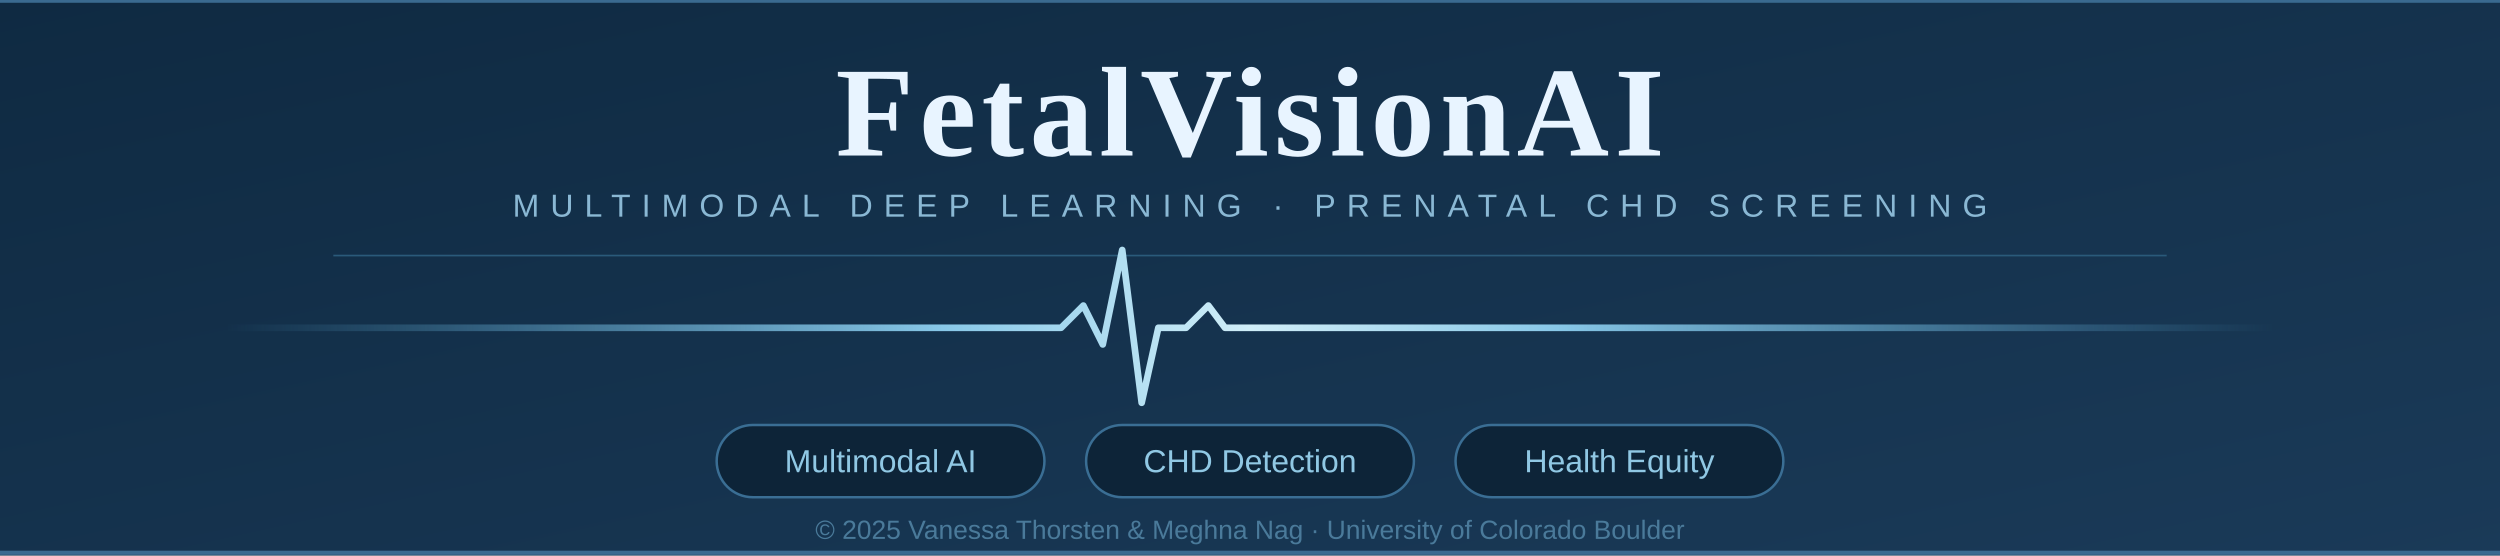
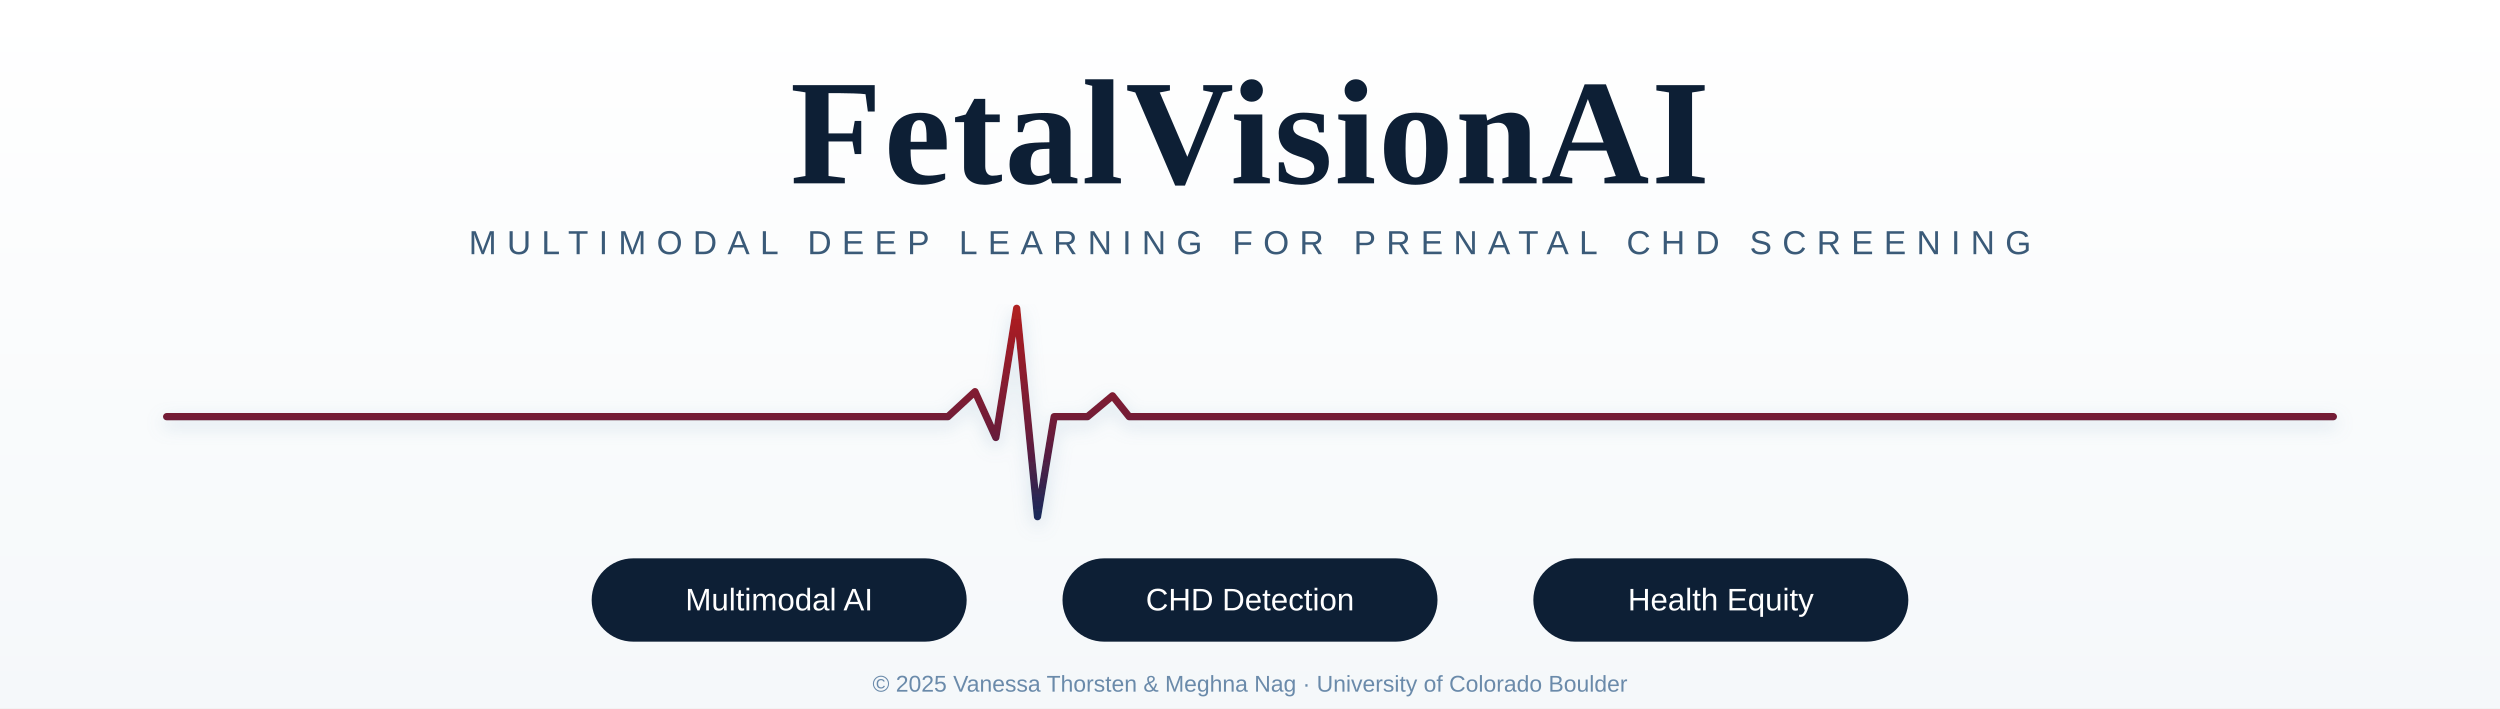
- <svg xmlns="http://www.w3.org/2000/svg" width="900" height="200" viewBox="0 0 900 200" role="img">
+ <svg xmlns="http://www.w3.org/2000/svg" width="1200" height="340" viewBox="0 0 1200 340" role="img">
  <defs>
-     <linearGradient id="bg" x1="0" y1="0" x2="1" y2="1">
-       <stop offset="0%" stop-color="#0f2a42" />
-       <stop offset="100%" stop-color="#1a3a58" />
+     <linearGradient id="bg" x1="0" y1="0" x2="0" y2="1">
+       <stop offset="0%" stop-color="#ffffff" />
+       <stop offset="100%" stop-color="#f5f8fa" />
    </linearGradient>
-     <linearGradient id="lineFade" x1="0" y1="0" x2="1" y2="0">
-       <stop offset="0%" stop-color="#3a7aaa" stop-opacity="0" />
-       <stop offset="15%" stop-color="#5a9fc8" />
-       <stop offset="85%" stop-color="#5a9fc8" />
-       <stop offset="100%" stop-color="#3a7aaa" stop-opacity="0" />
+     <linearGradient id="ekg" x1="0" y1="0" x2="0" y2="1">
+       <stop offset="0%" stop-color="#b02020" />
+       <stop offset="60%" stop-color="#6a1a3a" />
+       <stop offset="100%" stop-color="#1a2a5a" />
    </linearGradient>
-     <linearGradient id="spikeFade" x1="0" y1="0" x2="1" y2="0">
-       <stop offset="0%" stop-color="#5aaad4" stop-opacity="0" />
-       <stop offset="35%" stop-color="#88c8e8" />
-       <stop offset="50%" stop-color="#d0eef8" />
-       <stop offset="65%" stop-color="#88c8e8" />
-       <stop offset="100%" stop-color="#5aaad4" stop-opacity="0" />
-     </linearGradient>
+     <filter id="shadow" x="-5%" y="-5%" width="110%" height="120%">
+       <feDropShadow dx="0" dy="3" stdDeviation="4" flood-color="#8ab0cc" flood-opacity="0.35" />
+     </filter>
  </defs>
-   <rect width="900" height="200" fill="url(#bg)" />
-   <line x1="0" y1="0" x2="900" y2="0" stroke="#3a6a90" stroke-width="2" />
-   <text x="450" y="56" font-family="Georgia, 'Times New Roman', serif" font-size="46" font-weight="700" fill="#e8f4ff" text-anchor="middle" letter-spacing="2">FetalVisionAI</text>
-   <text x="450" y="78" font-family="'Segoe UI', Arial, sans-serif" font-size="11.5" fill="#8ab8d4" text-anchor="middle" letter-spacing="4">MULTIMODAL DEEP LEARNING  ·  PRENATAL CHD SCREENING</text>
-   <line x1="120" y1="92" x2="780" y2="92" stroke="#2a5a7a" stroke-width="0.6" />
-   <line x1="80" y1="118" x2="820" y2="118" stroke="url(#lineFade)" stroke-width="1.4" />
-   <polyline points="80,118  370,118  382,118  390,110  397,124  404,90  411,145  417,118  427,118  435,110  441,118  530,118  820,118" fill="none" stroke="url(#spikeFade)" stroke-width="2.4" stroke-linecap="round" stroke-linejoin="round" />
-   <rect x="258" y="153" width="118" height="26" rx="13" fill="#0d2438" stroke="#3a6e94" stroke-width="0.9" />
-   <text x="317" y="170" font-family="'Segoe UI', Arial, sans-serif" font-size="11.5" fill="#90c8e4" text-anchor="middle" font-weight="500">Multimodal AI</text>
-   <rect x="391" y="153" width="118" height="26" rx="13" fill="#0d2438" stroke="#3a6e94" stroke-width="0.9" />
-   <text x="450" y="170" font-family="'Segoe UI', Arial, sans-serif" font-size="11.5" fill="#90c8e4" text-anchor="middle" font-weight="500">CHD Detection</text>
-   <rect x="524" y="153" width="118" height="26" rx="13" fill="#0d2438" stroke="#3a6e94" stroke-width="0.9" />
-   <text x="583" y="170" font-family="'Segoe UI', Arial, sans-serif" font-size="11.5" fill="#90c8e4" text-anchor="middle" font-weight="500">Health Equity</text>
-   <text x="450" y="194" font-family="'Segoe UI', Arial, sans-serif" font-size="9.5" fill="#4a7a9a" text-anchor="middle">© 2025 Vanessa Thorsten &amp; Meghna Nag · University of Colorado Boulder</text>
-   <line x1="0" y1="199" x2="900" y2="199" stroke="#3a6a90" stroke-width="1.5" />
+   <rect width="1200" height="340" fill="url(#bg)" />
+   <text x="600" y="88" font-family="Georgia, 'Times New Roman', serif" font-size="72" font-weight="700" fill="#0d1f35" text-anchor="middle" letter-spacing="1">FetalVisionAI</text>
+   <text x="600" y="122" font-family="'Segoe UI', Arial, sans-serif" font-size="16" font-weight="500" fill="#3a5a78" text-anchor="middle" letter-spacing="5">MULTIMODAL DEEP LEARNING FOR PRENATAL CHD SCREENING</text>
+   <polyline points="80,200  430,200  455,200  468,188  478,210  488,148  498,248  506,200  522,200  534,190  542,200  700,200  1120,200" fill="none" stroke="url(#ekg)" stroke-width="3.5" stroke-linecap="round" stroke-linejoin="round" filter="url(#shadow)" />
+   <rect x="284" y="268" width="180" height="40" rx="20" fill="#0d1f35" />
+   <text x="374" y="293" font-family="'Segoe UI', Arial, sans-serif" font-size="15" fill="#ffffff" text-anchor="middle" font-weight="500">Multimodal AI</text>
+   <rect x="510" y="268" width="180" height="40" rx="20" fill="#0d1f35" />
+   <text x="600" y="293" font-family="'Segoe UI', Arial, sans-serif" font-size="15" fill="#ffffff" text-anchor="middle" font-weight="500">CHD Detection</text>
+   <rect x="736" y="268" width="180" height="40" rx="20" fill="#0d1f35" />
+   <text x="826" y="293" font-family="'Segoe UI', Arial, sans-serif" font-size="15" fill="#ffffff" text-anchor="middle" font-weight="500">Health Equity</text>
+   <text x="600" y="332" font-family="'Segoe UI', Arial, sans-serif" font-size="11" fill="#6a8aaa" text-anchor="middle">© 2025 Vanessa Thorsten &amp; Meghna Nag · University of Colorado Boulder</text>
</svg>
